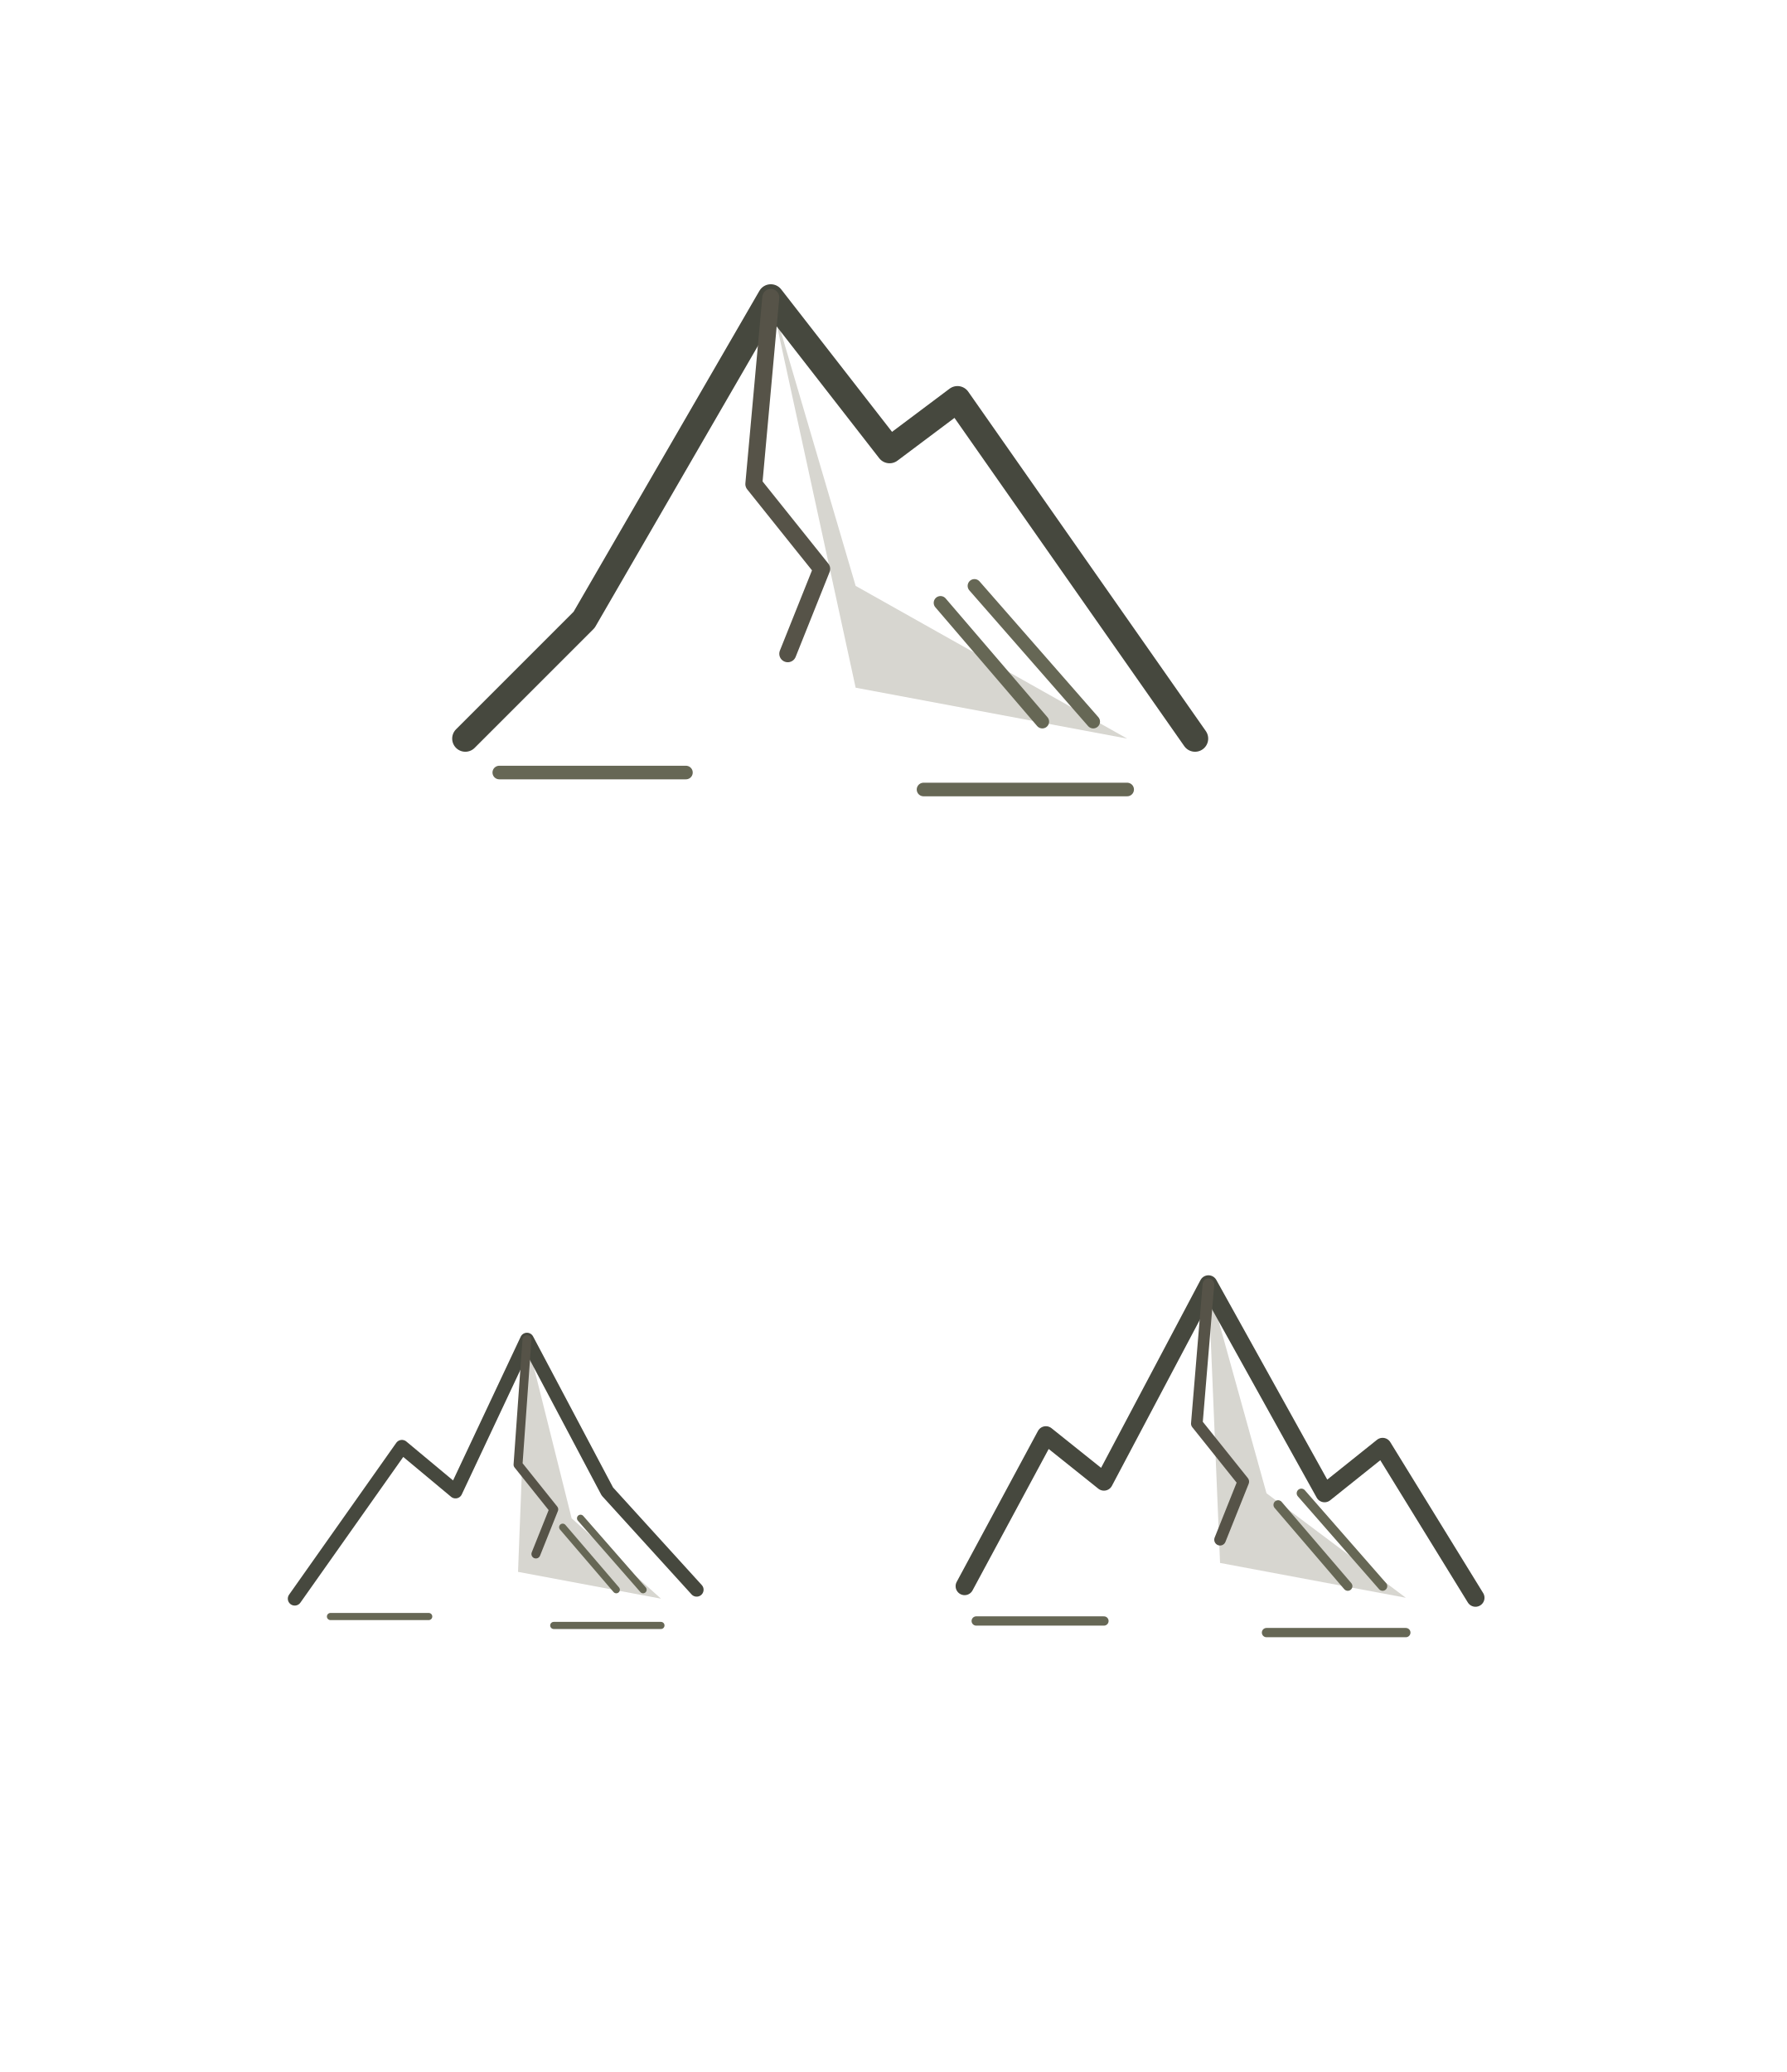
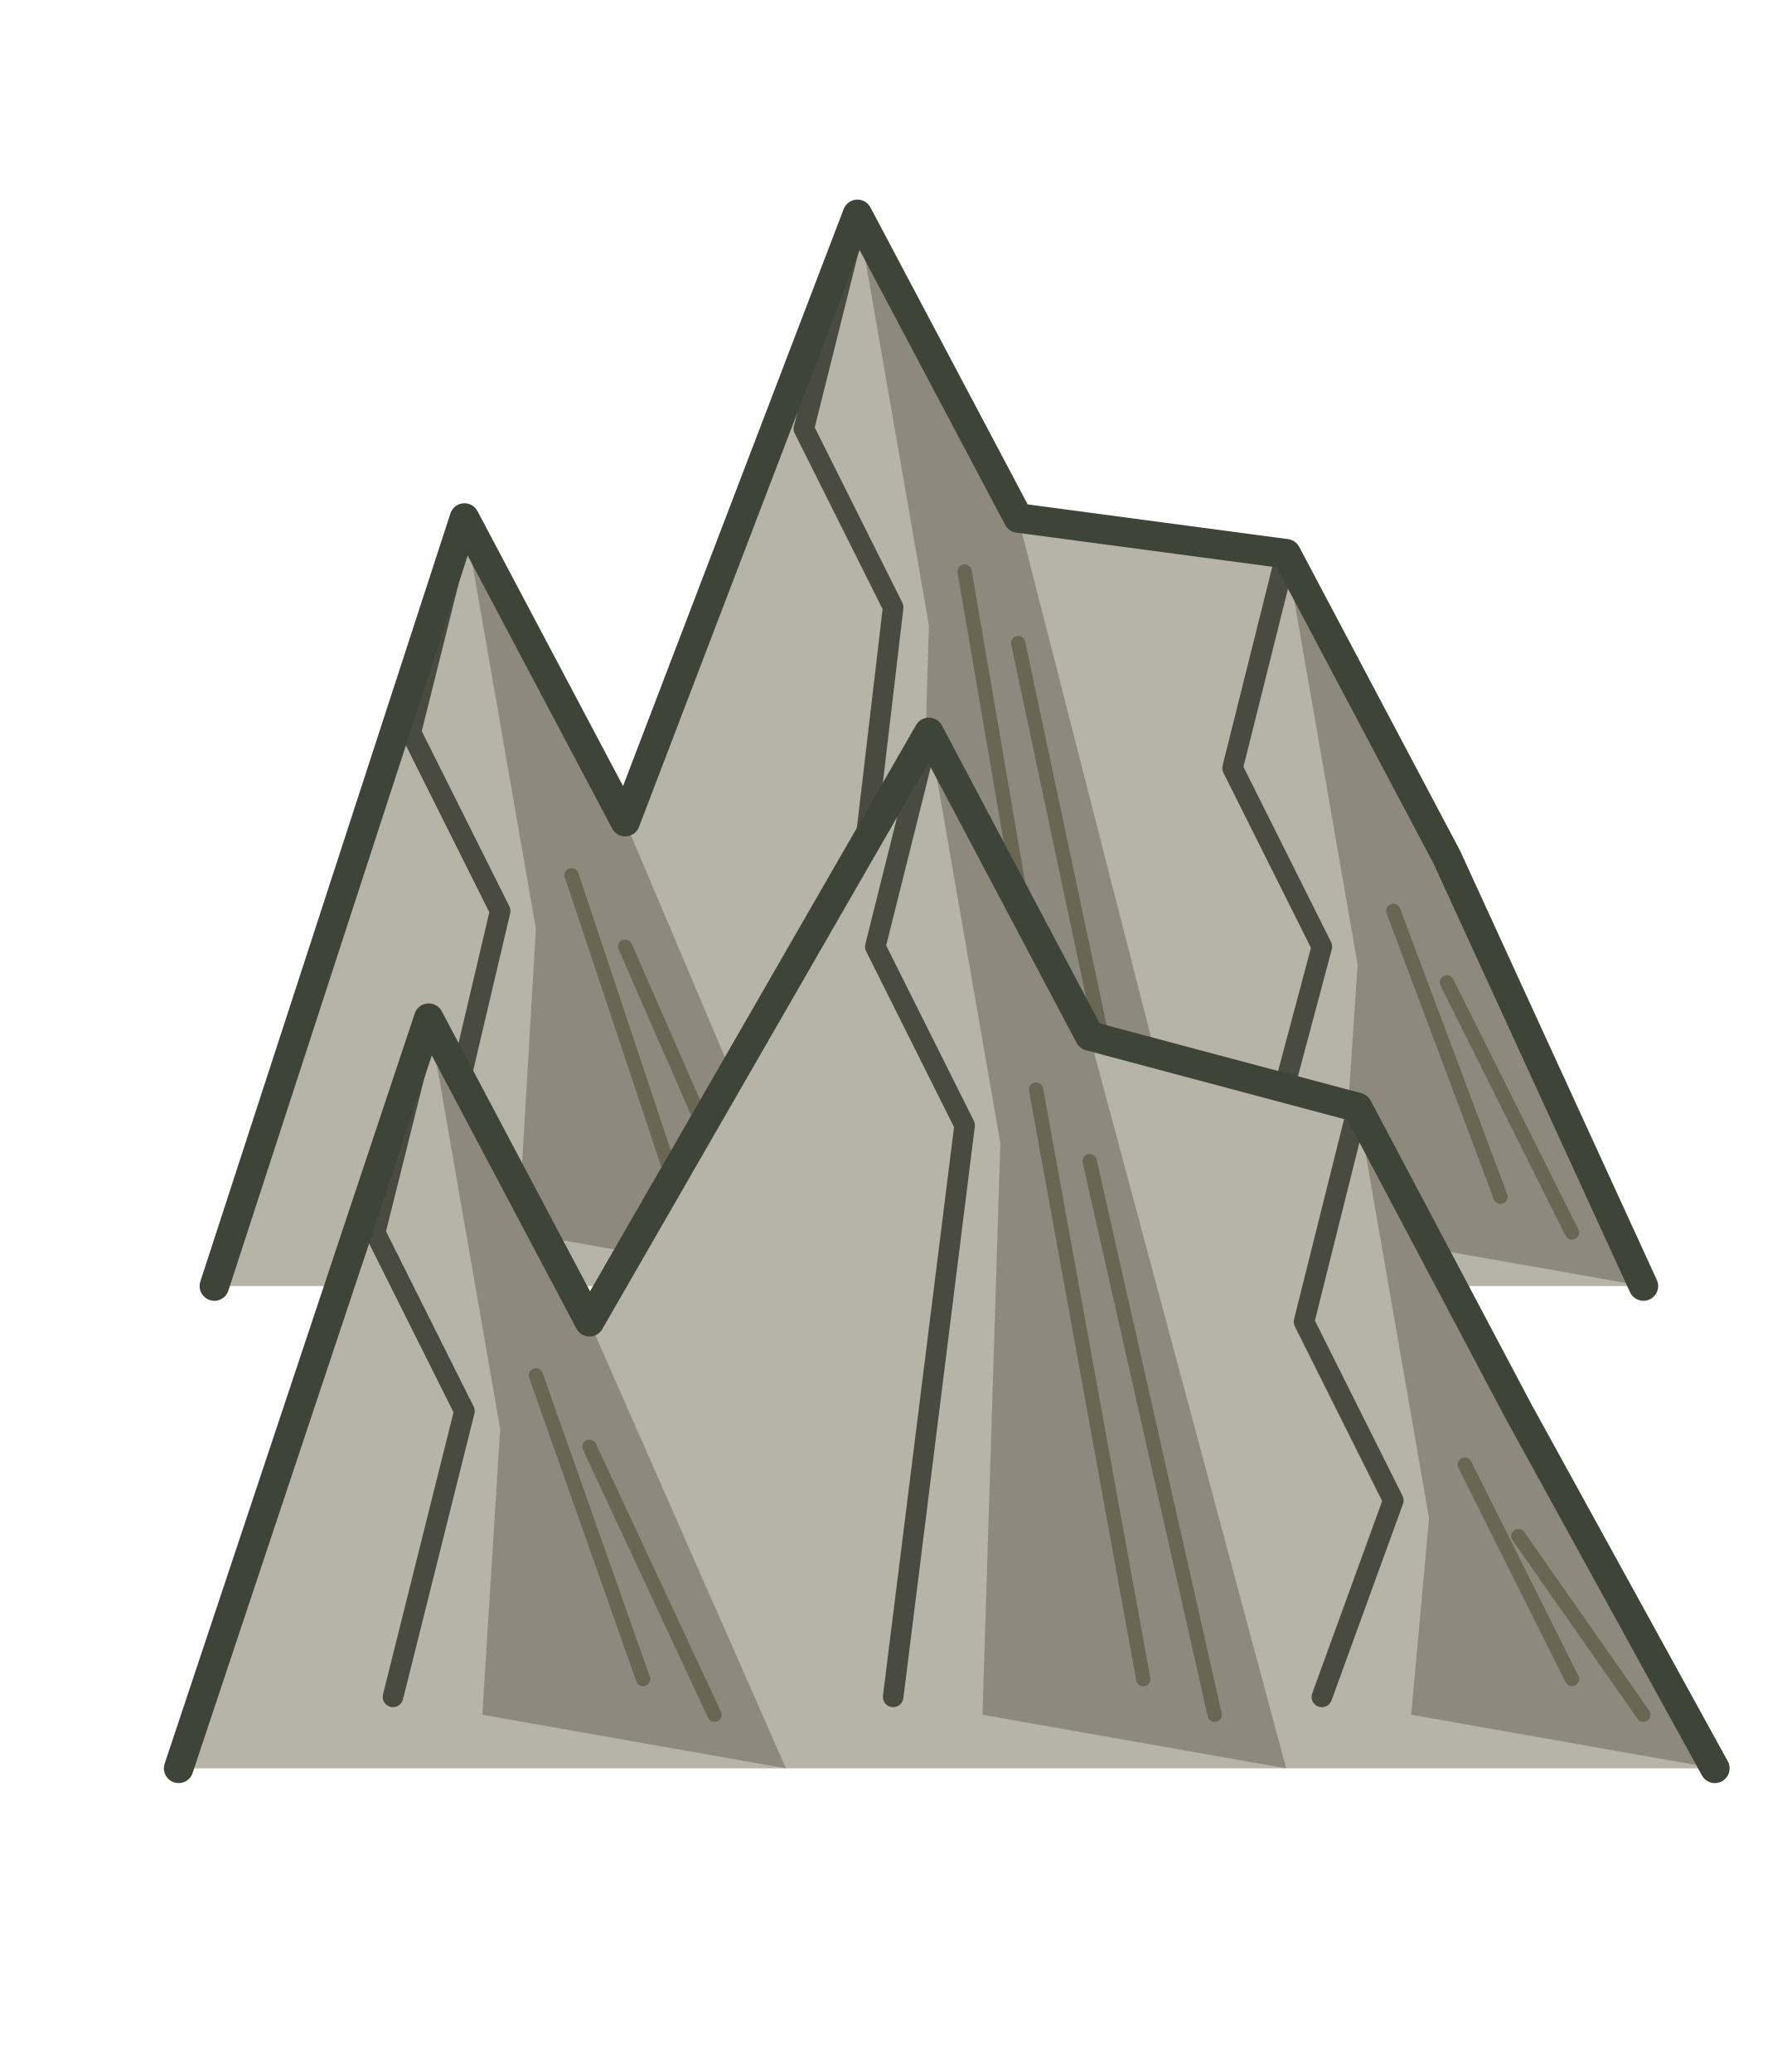
<svg xmlns="http://www.w3.org/2000/svg" viewBox="0 0 100 116">
-   <g transform="translate(46 29) scale(0.95)">
-     <path d="M-3 -13L2 4L18 13L2 10Z" fill="#797461" stroke="none" stroke-width="0" opacity="0.3" stroke-linecap="round" stroke-linejoin="round" />
-     <path d="M-21 13L-14 6L-3 -13L4 -4L8 -7L22 13" fill="none" stroke="#46483E" stroke-width="1.55" opacity="1" stroke-linecap="round" stroke-linejoin="round" />
-     <path d="M-3 -13L-4 -2L0 3L-2 8" fill="none" stroke="#565348" stroke-width="1" opacity="1" stroke-linecap="round" stroke-linejoin="round" />
-     <path d="M7 5L13 12M9 4L16 12M-19 15L-8 15M6 16L18 16" fill="none" stroke="#666755" stroke-width="0.8" opacity="1" stroke-linecap="round" stroke-linejoin="round" />
-   </g>
-   <g transform="translate(67 81) scale(0.65)">
-     <path d="M1 -14L6 4L18 13L2 10Z" fill="#797461" stroke="none" stroke-width="0" opacity="0.3" stroke-linecap="round" stroke-linejoin="round" />
-     <path d="M-20 12L-13 -1L-8 3L1 -14L11 4L16 0L24 13" fill="none" stroke="#46483E" stroke-width="1.55" opacity="1" stroke-linecap="round" stroke-linejoin="round" />
-     <path d="M1 -14L0 -2L4 3L2 8" fill="none" stroke="#565348" stroke-width="1" opacity="1" stroke-linecap="round" stroke-linejoin="round" />
-     <path d="M7 5L13 12M9 4L16 12M-19 15L-8 15M6 16L18 16" fill="none" stroke="#666755" stroke-width="0.8" opacity="1" stroke-linecap="round" stroke-linejoin="round" />
-   </g>
-   <g transform="translate(28 83) scale(0.5)">
-     <path d="M3 -16L8 4L18 13L2 10Z" fill="#797461" stroke="none" stroke-width="0" opacity="0.3" stroke-linecap="round" stroke-linejoin="round" />
-     <path d="M-23 13L-11 -4L-5 1L3 -16L12 1L22 12" fill="none" stroke="#46483E" stroke-width="1.55" opacity="1" stroke-linecap="round" stroke-linejoin="round" />
-     <path d="M3 -16L2 -2L6 3L4 8" fill="none" stroke="#565348" stroke-width="1" opacity="1" stroke-linecap="round" stroke-linejoin="round" />
-     <path d="M7 5L13 12M9 4L16 12M-19 15L-8 15M6 16L18 16" fill="none" stroke="#666755" stroke-width="0.8" opacity="1" stroke-linecap="round" stroke-linejoin="round" />
-   </g>
+   <path d="M12 72L26 29L35 46L48 12L57 29L72 31L81 48L92 72Z" fill="#B6B3A7" stroke="none" stroke-width="0" opacity="1" stroke-linecap="round" stroke-linejoin="round" />
+   <path d="M26 29L35 46L46 72L29 69L30 52Z" fill="#615F50" stroke="none" stroke-width="0" opacity="0.48" stroke-linecap="round" stroke-linejoin="round" />
+   <path d="M26 29L23 41L28 51L24 68" fill="none" stroke="#4A4B40" stroke-width="1.15" opacity="1" stroke-linecap="round" stroke-linejoin="round" />
+   <path d="M32 49L38 67M35 53L42 69" fill="none" stroke="#696654" stroke-width="0.8" opacity="1" stroke-linecap="round" stroke-linejoin="round" />
+   <path d="M48 12L57 29L68 72L51 69L52 35Z" fill="#615F50" stroke="none" stroke-width="0" opacity="0.48" stroke-linecap="round" stroke-linejoin="round" />
+   <path d="M48 12L45 24L50 34L46 68" fill="none" stroke="#4A4B40" stroke-width="1.15" opacity="1" stroke-linecap="round" stroke-linejoin="round" />
+   <path d="M54 32L60 67M57 36L64 69" fill="none" stroke="#696654" stroke-width="0.8" opacity="1" stroke-linecap="round" stroke-linejoin="round" />
+   <path d="M72 31L81 48L92 72L75 69L76 54Z" fill="#615F50" stroke="none" stroke-width="0" opacity="0.48" stroke-linecap="round" stroke-linejoin="round" />
+   <path d="M72 31L69 43L74 53L70 68" fill="none" stroke="#4A4B40" stroke-width="1.15" opacity="1" stroke-linecap="round" stroke-linejoin="round" />
+   <path d="M78 51L84 67M81 55L88 69" fill="none" stroke="#696654" stroke-width="0.8" opacity="1" stroke-linecap="round" stroke-linejoin="round" />
+   <path d="M12 72L26 29L35 46L48 12L57 29L72 31L81 48L92 72" fill="none" stroke="#3E4437" stroke-width="1.65" opacity="1" stroke-linecap="round" stroke-linejoin="round" />
+   <path d="M10 99L24 57L33 74L52 41L61 58L76 62L85 79L96 99Z" fill="#B6B3A7" stroke="none" stroke-width="0" opacity="1" stroke-linecap="round" stroke-linejoin="round" />
+   <path d="M24 57L33 74L44 99L27 96L28 80Z" fill="#615F50" stroke="none" stroke-width="0" opacity="0.48" stroke-linecap="round" stroke-linejoin="round" />
+   <path d="M24 57L21 69L26 79L22 95" fill="none" stroke="#4A4B40" stroke-width="1.15" opacity="1" stroke-linecap="round" stroke-linejoin="round" />
+   <path d="M30 77L36 94M33 81L40 96" fill="none" stroke="#696654" stroke-width="0.8" opacity="1" stroke-linecap="round" stroke-linejoin="round" />
+   <path d="M52 41L61 58L72 99L55 96L56 64Z" fill="#615F50" stroke="none" stroke-width="0" opacity="0.48" stroke-linecap="round" stroke-linejoin="round" />
+   <path d="M52 41L49 53L54 63L50 95" fill="none" stroke="#4A4B40" stroke-width="1.15" opacity="1" stroke-linecap="round" stroke-linejoin="round" />
+   <path d="M58 61L64 94M61 65L68 96" fill="none" stroke="#696654" stroke-width="0.8" opacity="1" stroke-linecap="round" stroke-linejoin="round" />
+   <path d="M76 62L85 79L96 99L79 96L80 85Z" fill="#615F50" stroke="none" stroke-width="0" opacity="0.48" stroke-linecap="round" stroke-linejoin="round" />
+   <path d="M76 62L73 74L78 84L74 95" fill="none" stroke="#4A4B40" stroke-width="1.15" opacity="1" stroke-linecap="round" stroke-linejoin="round" />
+   <path d="M82 82L88 94M85 86L92 96" fill="none" stroke="#696654" stroke-width="0.8" opacity="1" stroke-linecap="round" stroke-linejoin="round" />
+   <path d="M10 99L24 57L33 74L52 41L61 58L76 62L85 79L96 99" fill="none" stroke="#3E4437" stroke-width="1.65" opacity="1" stroke-linecap="round" stroke-linejoin="round" />
</svg>
